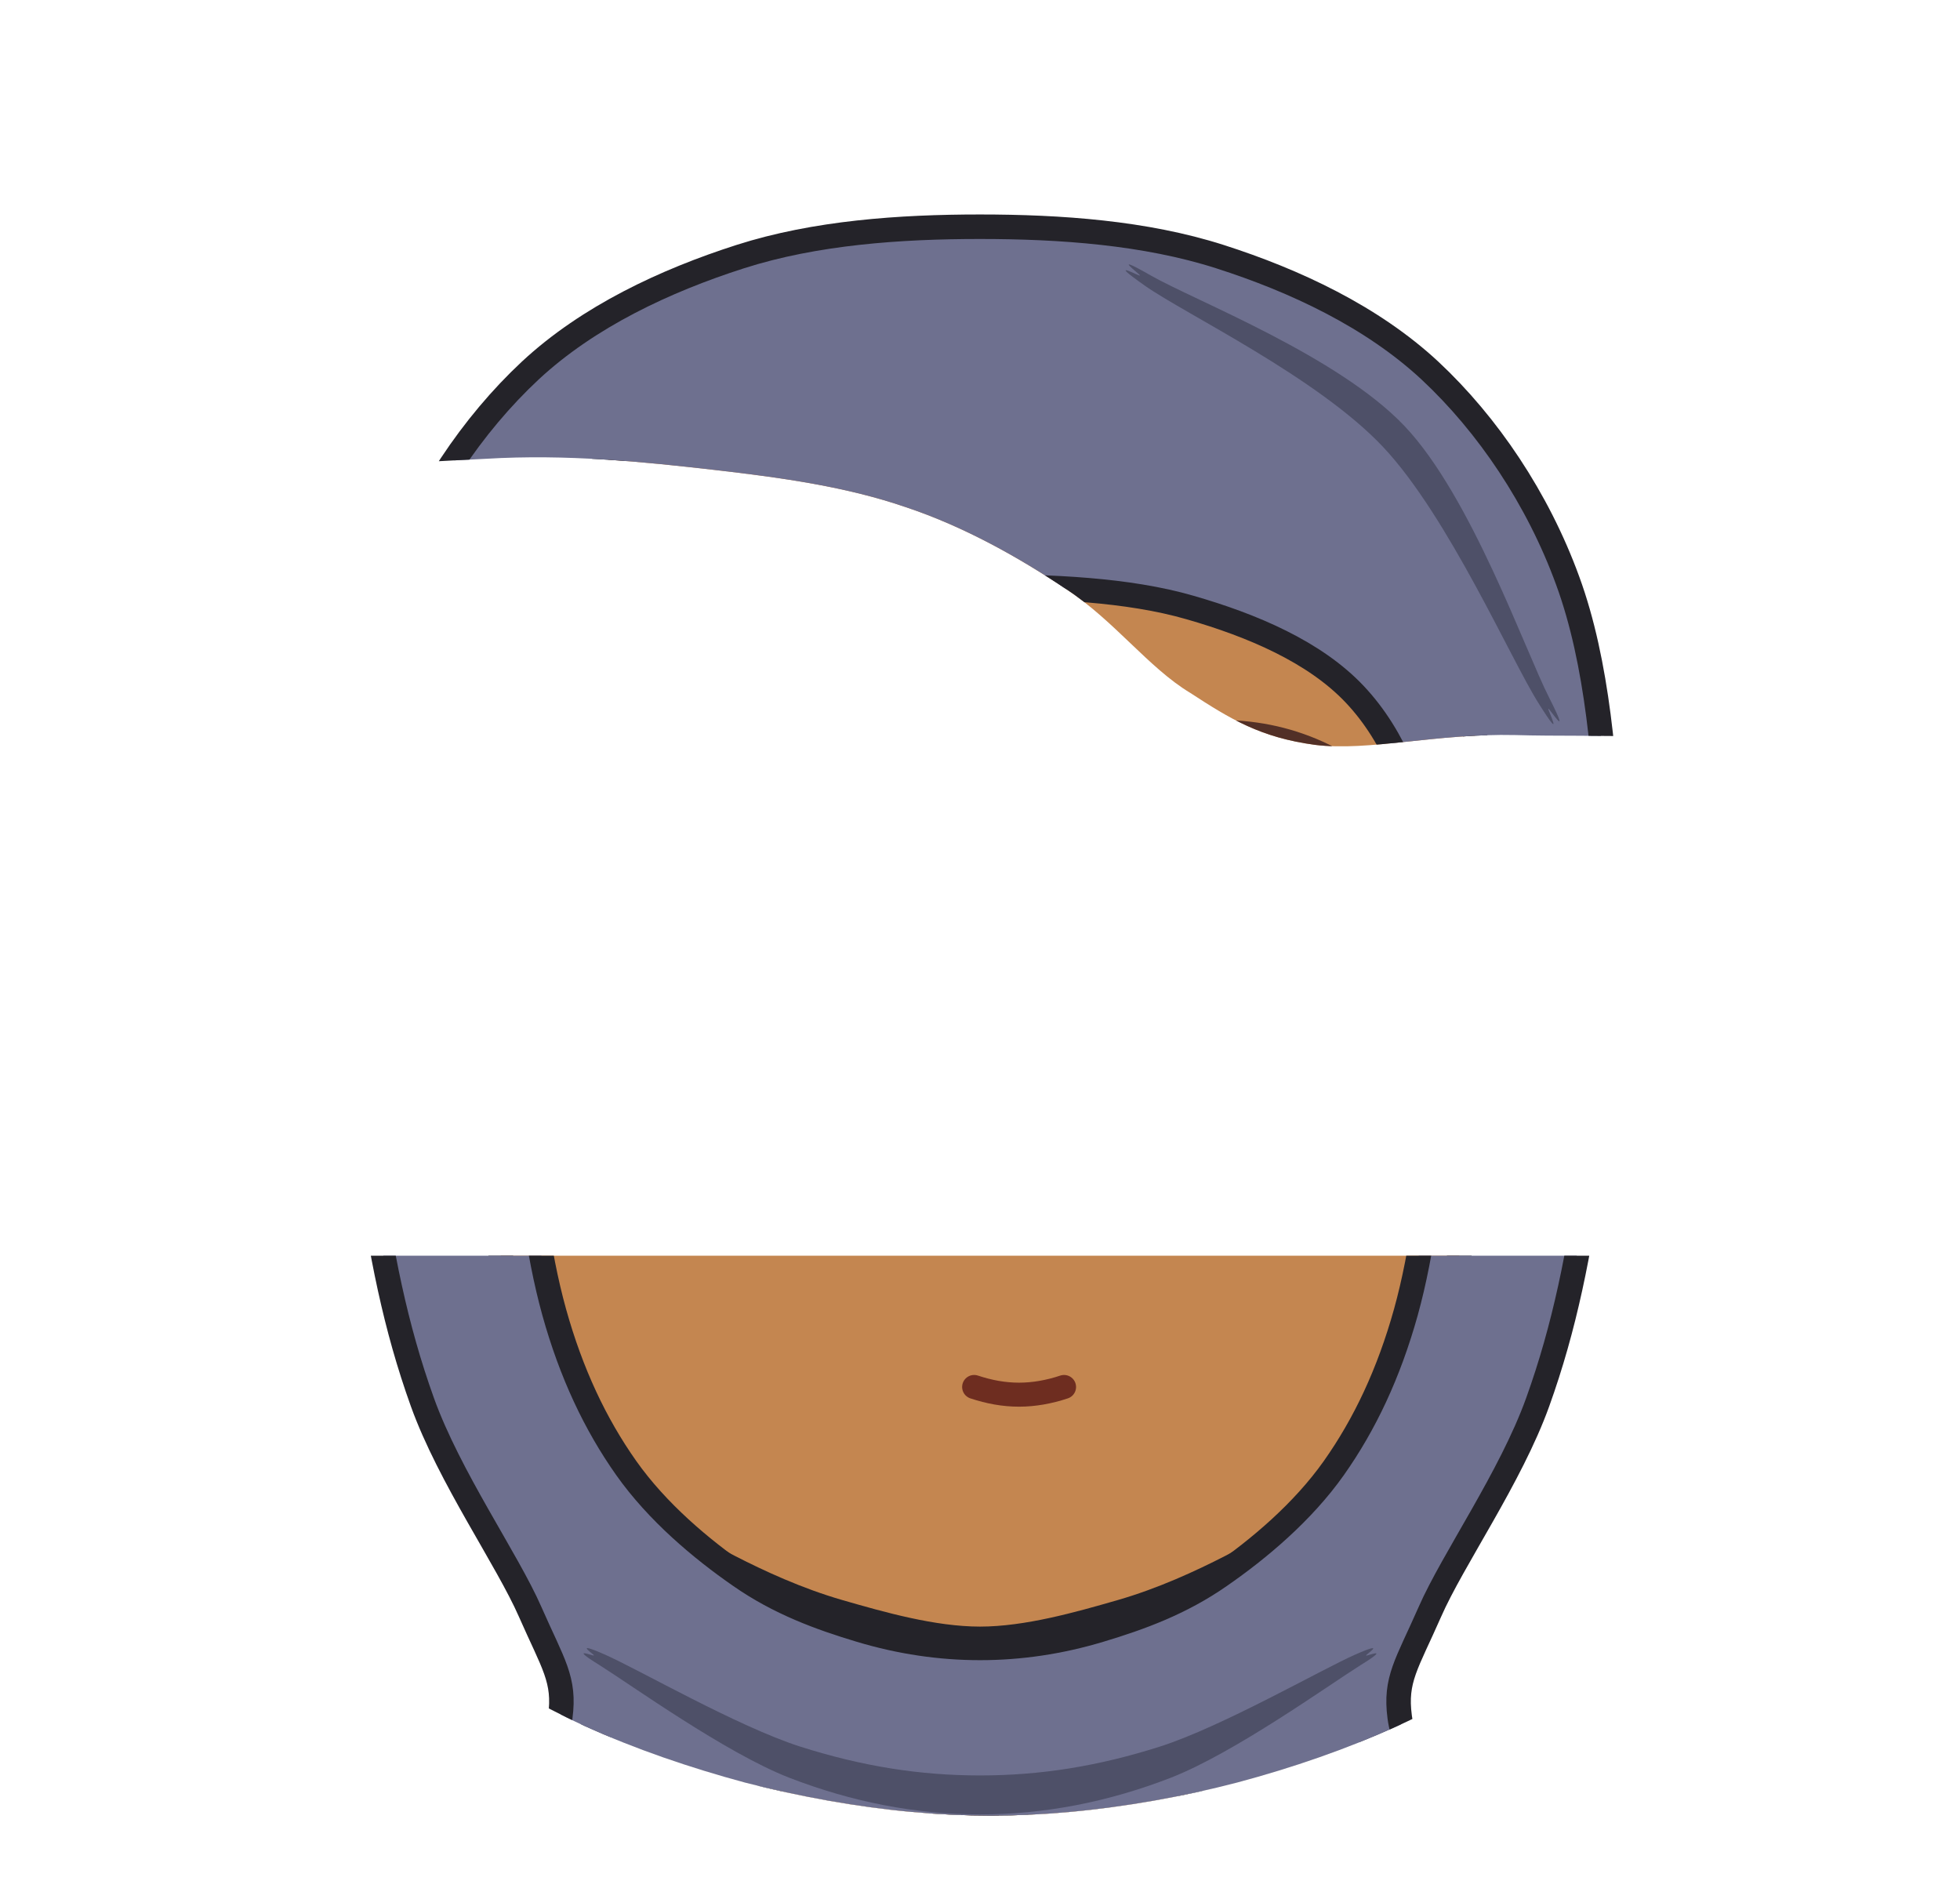
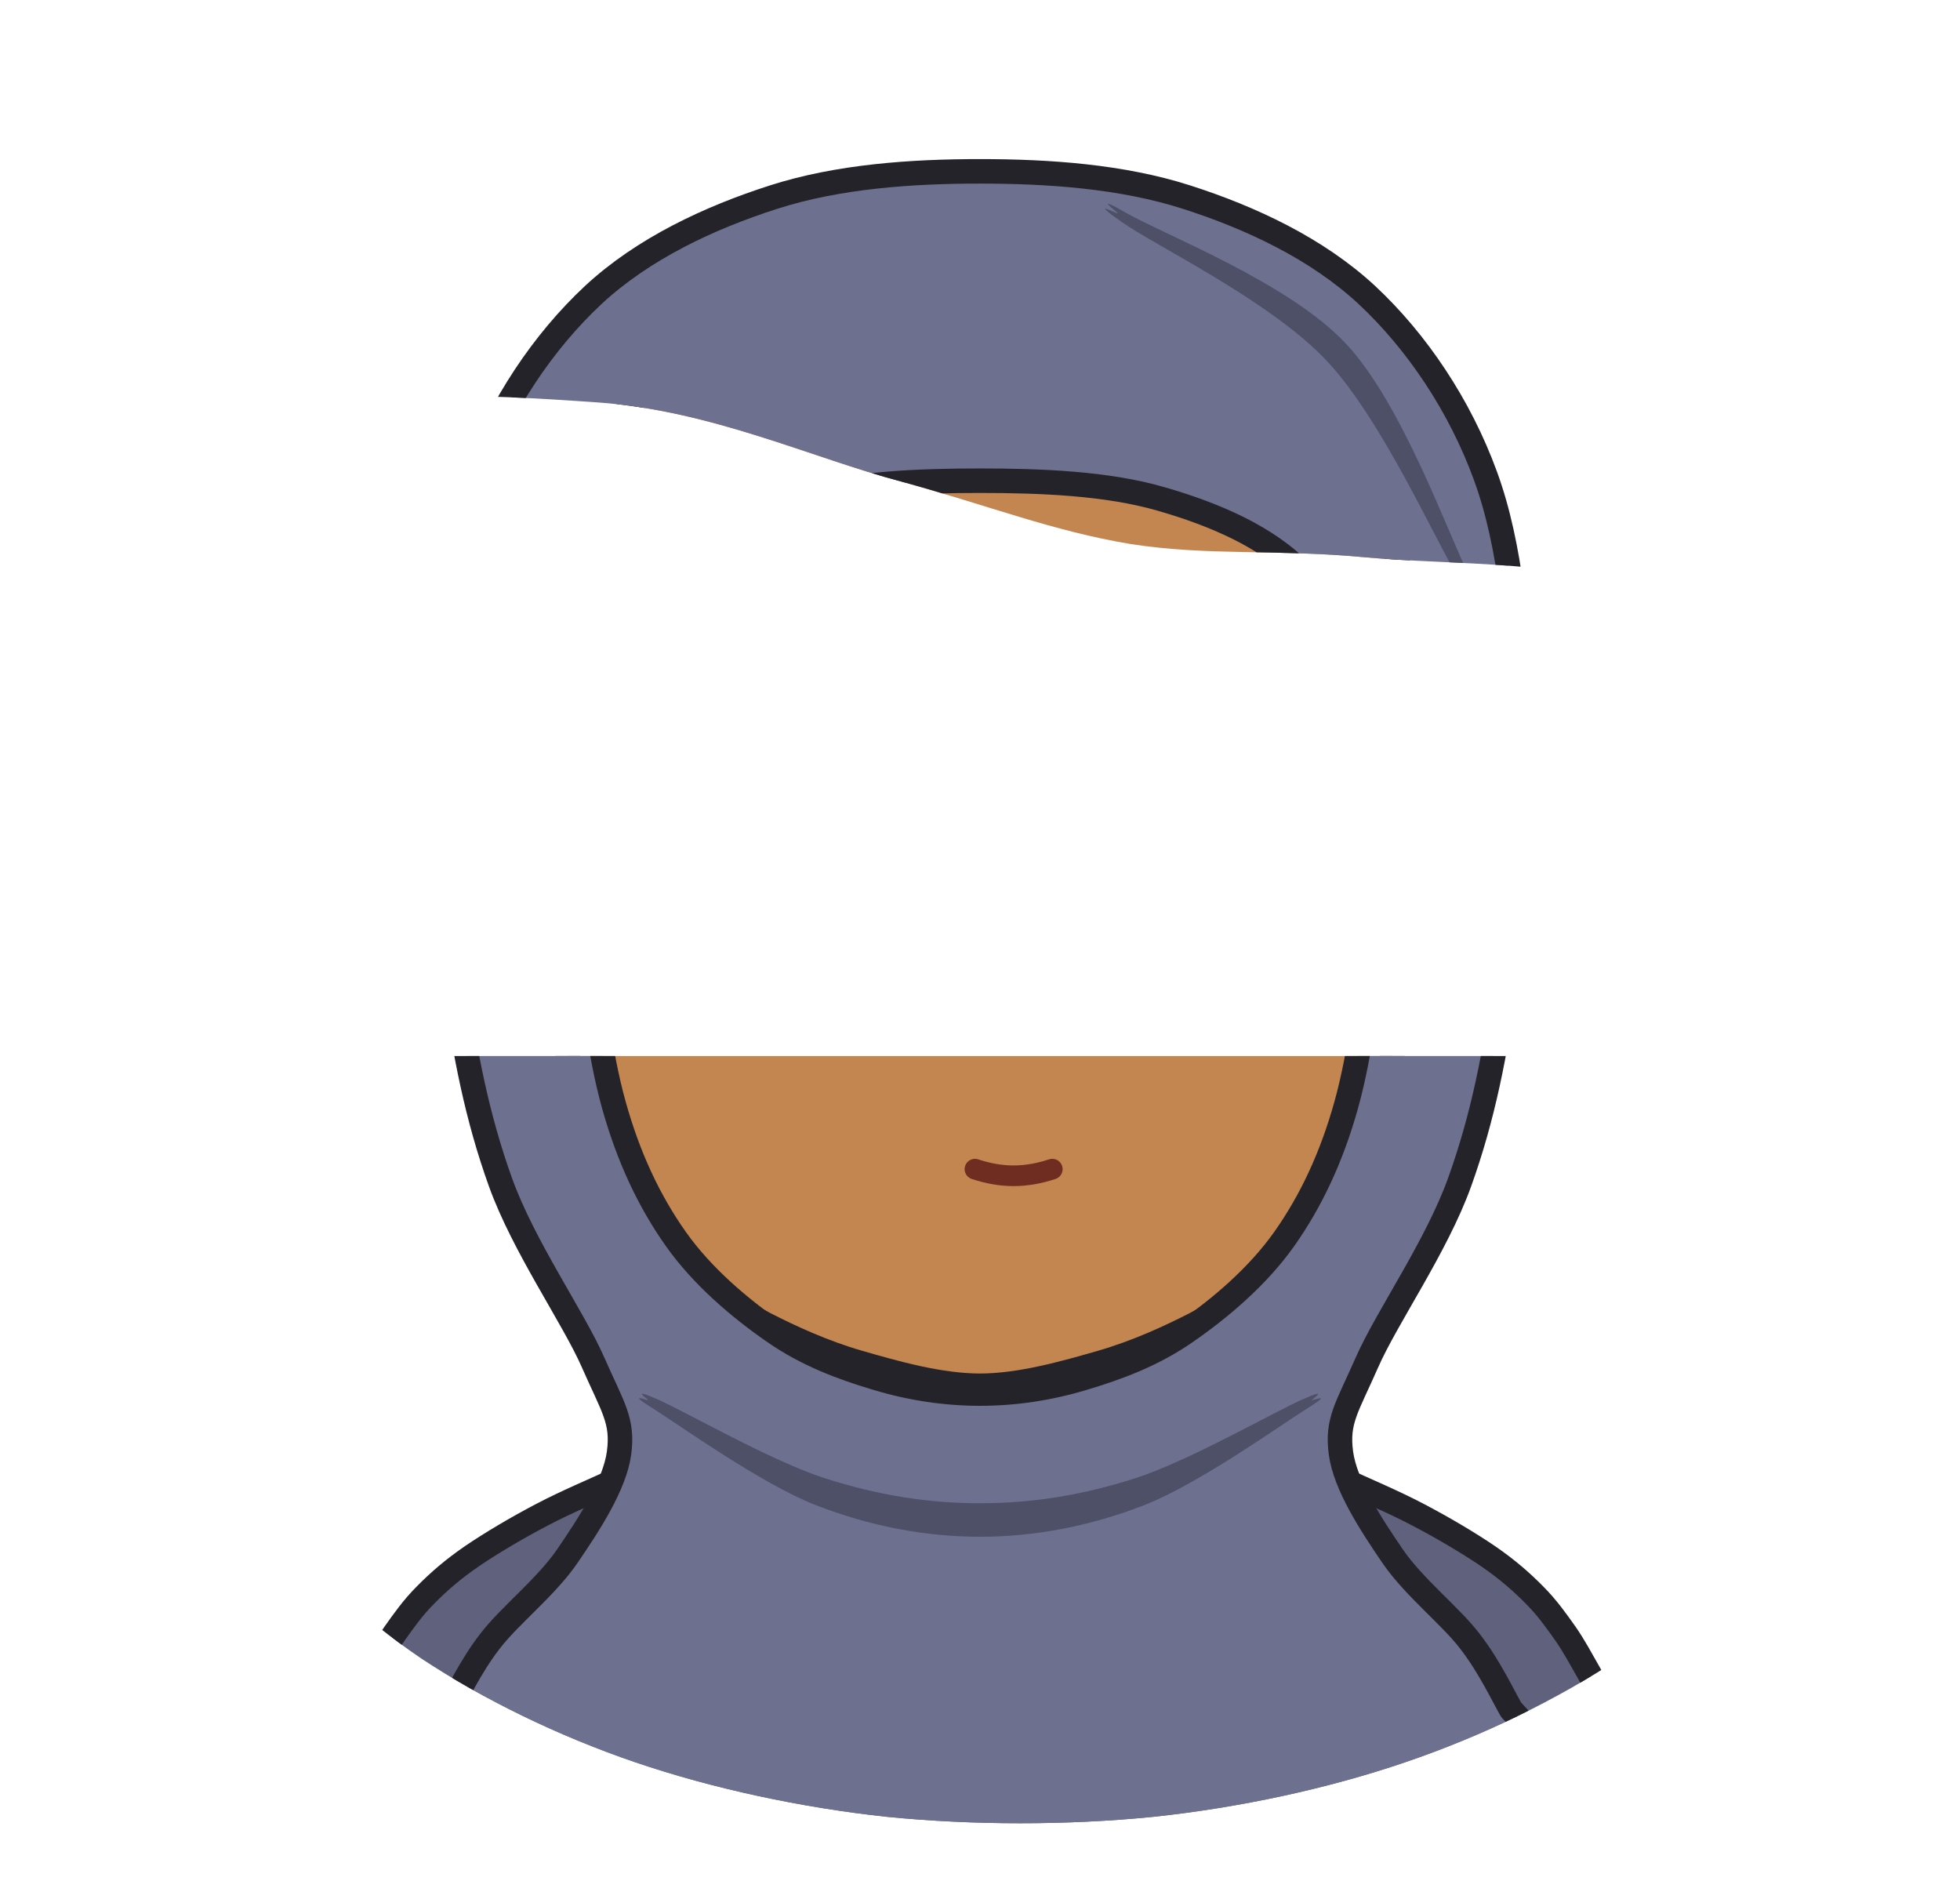
<svg xmlns="http://www.w3.org/2000/svg" viewBox="0 0 320 310" width="320" height="310">
  <defs>
-     <clipPath id="cd20b">
+     <clipPath id="cd21b">
      <rect x="-4000" y="-4000" width="9000" height="9000" />
    </clipPath>
-     <clipPath id="cd20cr">
-       <path d="M938.21 615.82C955.18 585.39 971.87 535.56 958.41 507.01C944.94 478.46 894.84 456.65 857.95 444.80C820.78 432.68 771.49 435.91 736.48 434.83C701.46 434.02 671.84 442.10 647.86 439.14C623.89 435.91 610.70 427.83 592.65 416.25C574.34 404.93 559.25 384.20 538.25 370.46C517.51 356.72 493.27 342.72 467.41 334.10C441.29 325.21 413.27 321.17 382.30 317.67C351.60 314.17 317.66 310.67 281.84 312.82C245.75 314.71 201.85 315.78 166.56 329.25C131.28 342.72 91.42 364.80 69.87 393.62C48.59 422.44 32.97 464.73 37.55 502.16C42.13 539.87 77.41 587.54 97.08 618.52C117.01 649.76 142.86 668.61 156.33 689.35C169.53 709.82 168.18 724.63 177.61 741.60C187.03 758.84 198.61 776.08 212.89 791.97C227.16 807.59 244.40 822.94 263.25 836.41C281.84 849.61 303.39 862.00 325.47 872.23C347.56 882.20 372.07 890.81 396.04 897.28C420.28 903.47 445.86 908.05 469.83 910.21C493.81 912.36 515.89 912.36 539.86 910.21C563.83 908.05 589.69 903.47 613.66 897.28C637.90 890.81 662.14 882.20 684.22 872.23C706.58 862.00 727.86 849.61 746.71 836.41C765.56 822.94 782.80 807.59 796.81 791.97C811.08 776.08 822.12 758.57 832.09 741.60C842.06 724.63 839.09 710.36 856.87 689.35C874.38 668.61 921.24 646.26 938.21 615.82Z" />
-       <path d="M-473.50 -700.97L1473.50 -700.97L1473.50 664.63L-473.50 664.63Z" />
+     <clipPath id="cd21cr">
+       <path d="M1044.80 682.24C1053.33 632.62 1034.06 557.73 1001.82 515.38C969.27 472.72 901.33 445.23 850.77 427.53C800.21 409.84 743.96 412.68 698.45 408.57C652.63 404.15 616.92 407.94 577.11 401.62C537.29 394.98 505.06 382.03 459.55 369.70C414.05 357.69 361.90 333.05 303.76 328.94C245.61 324.83 166.61 320.09 110.04 344.42C53.48 368.75 -14.46 419.63 -36.27 475.25C-58.07 531.18 -42.27 623.14 -20.78 679.39C0.39 735.96 65.17 777.04 91.08 814.01C116.68 850.67 113.52 873.74 134.06 900.28C154.60 926.83 182.09 952.74 213.38 973.91C244.98 994.77 283.22 1013.41 323.03 1027.00C362.85 1040.59 408.04 1050.39 452.28 1055.13C496.52 1059.55 544.87 1059.55 589.11 1055.13C633.36 1050.39 678.55 1040.59 718.36 1027.00C758.18 1013.41 796.42 994.77 828.02 973.91C859.30 952.74 886.80 926.83 907.34 900.28C927.88 873.74 927.88 850.35 950.63 814.01C973.70 777.67 1036.27 732.17 1044.80 682.24Z" />
+       <path d="M-631.98 -820.90L1631.98 -820.90L1631.98 664.50L-631.98 664.50Z" />
    </clipPath>
-     <clipPath id="cd20s">
-       <path d="M500 917.1L616.5 850.9C621.8 853.2 636.8 859.1 648.3 864.2C659.7 869.3 672.5 875.4 685.3 881.4C698.1 887.3 712.5 893.3 725 899.9C737.6 906.5 750.8 914.3 760.8 921.1C770.7 927.9 778 934.3 784.6 941C791.2 947.6 795.8 954.2 800.5 960.8C805.1 967.4 808.6 974.1 812.4 980.7C816.1 987.2 821.2 996.8 823 1000L177 1000C178.8 996.8 183.9 987.2 187.6 980.7C191.4 974.1 194.9 967.4 199.5 960.8C204.2 954.2 208.8 947.6 215.4 941C222 934.3 229.3 927.9 239.2 921.1C249.2 914.3 262.4 906.5 275 899.9C287.5 893.3 301.9 887.3 314.7 881.4C327.5 875.4 340.3 869.3 351.7 864.2C363.2 859.1 378.2 853.2 383.5 850.9L500 917.1Z" fill="#FAF5E9" stroke="#242329" stroke-width="10.82" stroke-linejoin="round" stroke-linecap="round" transform="translate(500 1014) scale(0.86) translate(-500 -1000)" />
-       <path d="M378.2 858.9C378.7 854.5 378.7 839.9 380.9 832.4C383.1 824.9 389.7 817 391.5 813.9C395 817 404.7 826.2 412.6 832.4C420.6 838.6 430.3 845.2 439.1 850.9C447.9 856.7 457.2 862 465.6 866.8C474 871.7 485.4 877.9 489.4 880.1C489.9 886.2 491.6 911 492.1 917.1C484.6 914 461.2 905.7 447.1 898.6C432.9 891.5 418.8 881.4 407.3 874.8C395.9 868.2 383.1 861.5 378.2 858.9ZM621.8 858.9C621.3 854.5 621.3 839.9 619.1 832.4C616.9 824.9 610.3 817 608.5 813.9C605 817 595.3 826.2 587.4 832.4C579.4 838.6 569.7 845.2 560.9 850.9C552.1 856.7 542.8 862 534.4 866.8C526 871.7 514.6 877.9 510.6 880.1C510.1 886.2 508.4 911 507.9 917.1C515.4 914 538.8 905.7 552.9 898.6C567.1 891.5 581.2 881.4 592.7 874.8C604.1 868.2 616.9 861.5 621.8 858.9Z" fill="#B7B3A9" transform="translate(500 1014) scale(0.86) translate(-500 -1000)" />
-       <path d="M492.1 911.8L507.9 911.8L507.9 1000L492.1 1000Z" fill="#B7B3A9" transform="translate(500 1014) scale(0.86) translate(-500 -1000)" />
+     <clipPath id="cd21s">
+       <path d="M500 917.1L616.5 850.9C621.8 853.2 636.8 859.1 648.3 864.2C659.7 869.3 672.5 875.4 685.3 881.4C698.1 887.3 712.5 893.3 725 899.9C737.6 906.5 750.8 914.3 760.8 921.1C770.7 927.9 778 934.3 784.6 941C791.2 947.6 795.8 954.2 800.5 960.8C805.1 967.4 808.6 974.1 812.4 980.7C816.1 987.2 821.2 996.8 823 1000C838 1030 872 1085 905 1200L95 1200C128 1085 162 1030 177 1000C178.8 996.8 183.9 987.2 187.6 980.7C191.4 974.1 194.9 967.4 199.5 960.8C204.2 954.2 208.8 947.6 215.4 941C222 934.3 229.3 927.9 239.2 921.1C249.2 914.3 262.4 906.5 275 899.9C287.5 893.3 301.9 887.3 314.7 881.4C327.5 875.4 340.3 869.3 351.7 864.2C363.2 859.1 378.2 853.2 383.5 850.9L500 917.1Z" fill="#5F617D" stroke="#242329" stroke-width="12.58" stroke-linejoin="round" stroke-linecap="round" transform="translate(500 1014) scale(0.86) translate(-500 -1000)" />
+       <path d="M378.2 858.9C378.7 854.5 378.7 839.9 380.9 832.4C383.1 824.9 389.7 817 391.5 813.9C395 817 404.7 826.2 412.6 832.4C420.6 838.6 430.3 845.2 439.1 850.9C447.9 856.7 457.2 862 465.6 866.8C474 871.7 485.4 877.9 489.4 880.1C489.9 886.2 491.6 911 492.1 917.1C484.6 914 461.2 905.7 447.1 898.6C432.9 891.5 418.8 881.4 407.3 874.8C395.9 868.2 383.1 861.5 378.2 858.9ZM621.8 858.9C621.3 854.5 621.3 839.9 619.1 832.4C616.9 824.9 610.3 817 608.5 813.9C605 817 595.3 826.2 587.4 832.4C579.4 838.6 569.7 845.2 560.9 850.9C552.1 856.7 542.8 862 534.4 866.8C526 871.7 514.6 877.9 510.6 880.1C510.1 886.2 508.4 911 507.9 917.1C515.4 914 538.8 905.7 552.9 898.6C567.1 891.5 581.2 881.4 592.7 874.8C604.1 868.2 616.9 861.5 621.8 858.9Z" fill="#43455B" transform="translate(500 1014) scale(0.86) translate(-500 -1000)" />
+       <path d="M492.1 911.8L507.9 911.8L507.9 1000L492.1 1000Z" fill="#43455B" transform="translate(500 1014) scale(0.86) translate(-500 -1000)" />
    </clipPath>
-     <clipPath id="cd20eL">
+     <clipPath id="cd21eL">
      <ellipse cx="385.5" cy="569" rx="59.6" ry="60.9" />
    </clipPath>
-     <clipPath id="cd20eR">
+     <clipPath id="cd21eR">
      <ellipse cx="614.5" cy="569" rx="59.6" ry="60.9" />
    </clipPath>
-     <filter id="cd20bl" x="-60%" y="-90%" width="220%" height="280%">
+     <filter id="cd21bl" x="-60%" y="-90%" width="220%" height="280%">
      <feGaussianBlur stdDeviation="15" />
    </filter>
-     <clipPath id="cd20eo">
+     <clipPath id="cd21eo">
      <path d="M-1000 -1000H2000V2000H-1000Z" />
    </clipPath>
-     <clipPath id="cd20ck">
+     <clipPath id="cd21ck">
      <ellipse cx="385.5" cy="561.1" rx="66.5" ry="65.2" />
      <ellipse cx="385.5" cy="569" rx="62.6" ry="63.9" />
      <ellipse cx="614.5" cy="561.1" rx="66.5" ry="65.2" />
      <ellipse cx="614.5" cy="569" rx="62.6" ry="63.9" />
    </clipPath>
-     <clipPath id="cd20pa" transform="scale(2.32558) translate(55 107)">
-       <path d="M322.0 187.0C328.3 175.7 334.5 157.3 329.5 146.7C324.5 136.2 306.0 128.1 292.4 123.7C278.6 119.2 260.4 120.4 247.4 120.0C234.5 119.7 223.5 122.7 214.7 121.6C205.8 120.4 200.9 117.4 194.3 113.1C187.5 109.0 181.9 101.3 174.1 96.2C166.5 91.1 157.5 86.0 147.9 82.8C138.3 79.5 127.9 78.0 116.5 76.7C105.1 75.4 92.6 74.1 79.3 74.9C66.0 75.6 49.7 76.0 36.7 81.0C23.6 86.0 8.9 94.1 0.9 104.8C-6.9 115.4 -12.7 131.1 -11.0 144.9C-9.3 158.9 3.7 176.5 11.0 187.9C18.4 199.5 27.9 206.5 32.9 214.1C37.8 221.7 37.3 227.2 40.8 233.5C44.3 239.8 48.5 246.2 53.8 252.1C59.1 257.9 65.5 263.5 72.5 268.5C79.3 273.4 87.3 278.0 95.5 281.8C103.6 285.5 112.7 288.6 121.6 291.0C130.5 293.3 140.0 295.0 148.8 295.8C157.7 296.6 165.9 296.6 174.7 295.8C183.6 295.0 193.2 293.3 202.0 291.0C211.0 288.6 220.0 285.5 228.1 281.8C236.4 278.0 244.3 273.4 251.2 268.5C258.2 263.5 264.6 257.9 269.8 252.1C275.0 246.2 279.1 239.7 282.8 233.5C286.5 227.2 285.4 221.9 292.0 214.1C298.4 206.5 315.8 198.2 322.0 187.0Z" />
-       <path d="M-200 -300L520 -300L520 205L-200 205Z" />
+     <clipPath id="cd21pa" transform="scale(2.70416) translate(24.9 95.88)">
+       <path d="M333.3 178.0C336.0 162.3 329.8 138.4 319.6 125.0C309.2 111.4 287.6 102.7 271.6 97.0C255.5 91.4 237.6 92.3 223.1 91.0C208.5 89.6 197.2 90.8 184.5 88.8C171.9 86.7 161.6 82.6 147.1 78.6C132.7 74.8 116.1 67.0 97.6 65.7C79.1 64.4 54.0 62.9 36.0 70.6C18.0 78.3 -3.6 94.5 -10.5 112.2C-17.5 130.0 -12.5 159.2 -5.6 177.1C1.1 195.1 21.7 208.2 30.0 219.9C38.1 231.6 37.1 238.9 43.6 247.4C50.2 255.8 58.9 264.1 68.8 270.8C78.9 277.4 91.1 283.4 103.7 287.7C116.4 292.0 130.8 295.1 144.8 296.6C158.9 298.0 174.3 298.0 188.3 296.6C202.4 295.1 216.8 292.0 229.4 287.7C242.1 283.4 254.3 277.4 264.3 270.8C274.3 264.1 283.0 255.8 289.5 247.4C296.1 238.9 296.1 231.5 303.3 219.9C310.6 208.4 330.5 193.9 333.3 178.0Z" />
+       <path d="M-200 -300L520 -300L520 172.4L-200 172.4Z" />
    </clipPath>
  </defs>
-   <g transform="translate(-55 -107) scale(0.43)" clip-path="url(#cd20pa)">
-     <g clip-path="url(#cd20b)">
+   <g transform="translate(-24.9 -95.88) scale(0.3698)" clip-path="url(#cd21pa)">
+     <g clip-path="url(#cd21b)">
      <g transform="translate(500 1014) scale(0.86) translate(-500 -1000)">
-         <g clip-path="url(#cd20cr)">
+         <g clip-path="url(#cd21cr)">
          <g transform="translate(0 0.06)">
-             <path d="M500 800.6C525.6 800.6 558.7 802.4 576.8 804.6C594.9 806.8 601.5 805.3 608.5 813.9C615.6 822.5 619.6 843.4 619.1 856.2C618.7 869 625.8 880.5 605.9 890.7C586 900.8 535.3 917.1 500 917.1C464.7 917.1 414 900.8 394.1 890.7C374.2 880.5 381.3 869 380.9 856.2C380.4 843.4 384.4 822.5 391.5 813.9C398.5 805.3 405.1 806.8 423.2 804.6C441.3 802.4 474.4 800.6 500 800.6Z" fill="#B7B3A9" />
+             <path d="M500 800.6C525.6 800.6 558.7 802.4 576.8 804.6C594.9 806.8 601.5 805.3 608.5 813.9C615.6 822.5 619.6 843.4 619.1 856.2C618.7 869 625.8 880.5 605.9 890.7C586 900.8 535.3 917.1 500 917.1C464.7 917.1 414 900.8 394.1 890.7C374.2 880.5 381.3 869 380.9 856.2C380.4 843.4 384.4 822.5 391.5 813.9C398.5 805.3 405.1 806.8 423.2 804.6C441.3 802.4 474.4 800.6 500 800.6Z" fill="#43455B" stroke="#242329" stroke-width="12.58" stroke-linejoin="round" stroke-linecap="round" />
          </g>
        </g>
-         <g clip-path="url(#cd20cr)">
+         <g clip-path="url(#cd21cr)">
          <g transform="translate(0 0.06)">
-             <path d="M407.3 768.9L407.3 935.7Q407.3 967.4 439.1 967.4L560.9 967.4Q592.7 967.4 592.7 935.7L592.7 768.9Z" fill="#C48650" stroke="#242329" stroke-width="10.82" stroke-linejoin="round" stroke-linecap="round" />
-             <ellipse cx="500" cy="811.2" rx="92.7" ry="60.9" fill="#905F34" />
+             <path d="M407.3 768.9L407.3 935.7Q407.3 967.4 439.1 967.4L560.9 967.4Q592.7 967.4 592.7 935.7L592.7 768.9Z" fill="#C48650" stroke="#242329" stroke-width="12.58" stroke-linejoin="round" stroke-linecap="round" />
+             <defs>
+               <radialGradient id="cd21ns" gradientUnits="userSpaceOnUse" cx="0" cy="0" r="1" gradientTransform="translate(500 815) scale(170 58)">
+                 <stop offset="0" stop-color="#764e2b" stop-opacity="1" />
+                 <stop offset="0.6" stop-color="#764e2b" stop-opacity="1" />
+                 <stop offset="0.97" stop-color="#764e2b" stop-opacity="0" />
+               </radialGradient>
+             </defs>
+             <rect x="412.6" y="768.9" width="174.8" height="166" fill="url(#cd21ns)" />
          </g>
        </g>
        <g transform="matrix(1 0.0001 -0.0001 1 0.08335 0.01754)">
-           <path d="M500 255.3C526.5 255.3 554.7 258.6 579.4 265.9C604.1 273.2 628.8 284 648.3 299C667.7 314 684.4 334.9 695.9 355.9C707.4 376.8 712.9 400 717.1 424.7C721.3 449.4 720.8 475.5 721.1 504.1C721.3 532.8 720 570.3 718.4 596.8C716.9 623.3 714.2 645.3 711.8 663C709.4 680.6 708.9 689.5 703.8 702.7C698.8 715.9 688.2 732.5 681.3 742.4C674.5 752.3 669.8 755.6 662.8 762.3C655.9 768.9 648.4 775.5 639.7 782.1C630.9 788.7 623.4 795.4 610.5 802C597.6 808.6 580.6 816.5 562.2 821.8C543.8 827.1 520.7 833.7 500 833.7C479.3 833.7 456.2 827.1 437.8 821.8C419.4 816.5 402.4 808.6 389.5 802C376.6 795.4 369.1 788.7 360.3 782.1C351.6 775.5 344.1 768.9 337.2 762.3C330.2 755.6 325.5 752.3 318.7 742.4C311.8 732.5 301.2 715.9 296.2 702.7C291.1 689.5 290.6 680.6 288.2 663C285.8 645.3 283.1 623.3 281.6 596.8C280 570.3 278.7 532.8 278.9 504.1C279.2 475.5 278.7 449.4 282.9 424.7C287.1 400 292.6 376.8 304.1 355.9C315.6 334.9 332.3 314 351.7 299C371.2 284 395.9 273.2 420.6 265.9C445.3 258.6 473.5 255.3 500 255.3Z" fill="#C48650" data-sk="1" stroke="#242329" stroke-width="10.82" stroke-linejoin="round" stroke-linecap="round" />
+           <path d="M500 255.3C526.5 255.3 554.7 258.6 579.4 265.9C604.1 273.2 628.8 284 648.3 299C667.7 314 684.4 334.9 695.9 355.9C707.4 376.8 712.9 400 717.1 424.7C721.3 449.4 720.8 475.5 721.1 504.1C721.3 532.8 720 570.3 718.4 596.8C716.9 623.3 714.2 645.3 711.8 663C709.4 680.6 708.9 689.5 703.8 702.7C698.8 715.9 688.2 732.5 681.3 742.4C674.5 752.3 669.8 755.6 662.8 762.3C655.9 768.9 648.4 775.5 639.7 782.1C630.9 788.7 623.4 795.4 610.5 802C597.6 808.6 580.6 816.5 562.2 821.8C543.8 827.1 520.7 833.7 500 833.7C479.3 833.7 456.2 827.1 437.8 821.8C419.4 816.5 402.4 808.6 389.5 802C376.6 795.4 369.1 788.7 360.3 782.1C351.6 775.5 344.1 768.9 337.2 762.3C330.2 755.6 325.5 752.3 318.7 742.4C311.8 732.5 301.2 715.9 296.2 702.7C291.1 689.5 290.6 680.6 288.2 663C285.8 645.3 283.1 623.3 281.6 596.8C280 570.3 278.7 532.8 278.9 504.1C279.2 475.5 278.7 449.4 282.9 424.7C287.1 400 292.6 376.8 304.1 355.9C315.6 334.9 332.3 314 351.7 299C371.2 284 395.9 273.2 420.6 265.9C445.3 258.6 473.5 255.3 500 255.3Z" fill="#C48650" data-sk="1" stroke="#242329" stroke-width="12.58" stroke-linejoin="round" stroke-linecap="round" />
        </g>
-         <g clip-path="url(#cd20cr)">
+         <g clip-path="url(#cd21cr)">
          <g transform="translate(0 0.13)">
-             <path d="M500 917.1L616.5 850.9C621.8 853.2 636.8 859.1 648.3 864.2C659.7 869.3 672.5 875.4 685.3 881.4C698.1 887.3 712.5 893.3 725 899.9C737.6 906.5 750.8 914.3 760.8 921.1C770.7 927.9 778 934.3 784.6 941C791.2 947.6 795.8 954.2 800.5 960.8C805.1 967.4 808.6 974.1 812.4 980.7C816.1 987.2 821.2 996.8 823 1000L177 1000C178.8 996.8 183.9 987.2 187.6 980.7C191.4 974.1 194.9 967.4 199.5 960.8C204.2 954.2 208.8 947.6 215.4 941C222 934.3 229.3 927.9 239.2 921.1C249.2 914.3 262.4 906.5 275 899.9C287.5 893.3 301.9 887.3 314.7 881.4C327.5 875.4 340.3 869.3 351.7 864.2C363.2 859.1 378.2 853.2 383.5 850.9L500 917.1Z" fill="#FAF5E9" stroke="#242329" stroke-width="10.82" stroke-linejoin="round" stroke-linecap="round" />
-             <path d="M378.2 858.9C378.7 854.5 378.7 839.9 380.9 832.4C383.1 824.9 389.7 817 391.5 813.9C395 817 404.7 826.2 412.6 832.4C420.6 838.6 430.3 845.2 439.1 850.9C447.9 856.7 457.2 862 465.6 866.8C474 871.7 485.4 877.9 489.4 880.1C489.9 886.2 491.6 911 492.1 917.1C484.6 914 461.2 905.7 447.1 898.6C432.9 891.5 418.8 881.4 407.3 874.8C395.9 868.2 383.1 861.5 378.2 858.9ZM621.8 858.9C621.3 854.5 621.3 839.9 619.1 832.4C616.9 824.9 610.3 817 608.5 813.9C605 817 595.3 826.2 587.4 832.4C579.4 838.6 569.7 845.2 560.9 850.9C552.1 856.7 542.8 862 534.4 866.8C526 871.7 514.6 877.9 510.6 880.1C510.1 886.2 508.4 911 507.9 917.1C515.4 914 538.8 905.7 552.9 898.6C567.1 891.5 581.2 881.4 592.7 874.8C604.1 868.2 616.9 861.5 621.8 858.9Z" fill="#B7B3A9" />
-             <path d="M492.1 911.8L507.9 911.8L507.9 1000L492.1 1000Z" fill="#B7B3A9" />
+             <path d="M500 917.1L616.5 850.9C621.8 853.2 636.8 859.1 648.3 864.2C659.7 869.3 672.5 875.4 685.3 881.4C698.1 887.3 712.5 893.3 725 899.9C737.6 906.5 750.8 914.3 760.8 921.1C770.7 927.9 778 934.3 784.6 941C791.2 947.6 795.8 954.2 800.5 960.8C805.1 967.4 808.6 974.1 812.4 980.7C816.1 987.2 821.2 996.8 823 1000C838 1030 872 1085 905 1200L95 1200C128 1085 162 1030 177 1000C178.8 996.8 183.9 987.2 187.6 980.7C191.4 974.1 194.9 967.4 199.5 960.8C204.2 954.2 208.8 947.6 215.4 941C222 934.3 229.3 927.9 239.2 921.1C249.2 914.3 262.4 906.5 275 899.9C287.5 893.3 301.9 887.3 314.7 881.4C327.5 875.4 340.3 869.3 351.7 864.2C363.2 859.1 378.2 853.2 383.5 850.9L500 917.1Z" fill="#5F617D" stroke="#242329" stroke-width="12.58" stroke-linejoin="round" stroke-linecap="round" />
+             <path d="M378.2 858.9C378.7 854.5 378.7 839.9 380.9 832.4C383.1 824.9 389.7 817 391.5 813.9C395 817 404.7 826.2 412.6 832.4C420.6 838.6 430.3 845.2 439.1 850.9C447.9 856.7 457.2 862 465.6 866.8C474 871.7 485.4 877.9 489.4 880.1C489.9 886.2 491.6 911 492.1 917.1C484.6 914 461.2 905.7 447.1 898.6C432.9 891.5 418.8 881.4 407.3 874.8C395.9 868.2 383.1 861.5 378.2 858.9ZM621.8 858.9C621.3 854.5 621.3 839.9 619.1 832.4C616.9 824.9 610.3 817 608.5 813.9C605 817 595.3 826.2 587.4 832.4C579.4 838.6 569.7 845.2 560.9 850.9C552.1 856.7 542.8 862 534.4 866.8C526 871.7 514.6 877.9 510.6 880.1C510.1 886.2 508.4 911 507.9 917.1C515.4 914 538.8 905.7 552.9 898.6C567.1 891.5 581.2 881.4 592.7 874.8C604.1 868.2 616.9 861.5 621.8 858.9Z" fill="#43455B" />
+             <path d="M492.1 911.8L507.9 911.8L507.9 1000L492.1 1000Z" fill="#43455B" />
          </g>
        </g>
        <g transform="matrix(1 0.0001 -0.0001 1 0.08335 0.01754)">
-           <g filter="url(#cd20bl)">
+           <g filter="url(#cd21bl)">
            <ellipse cx="330.6" cy="668.3" rx="35.7" ry="19.9" fill="#D07548" opacity="0.000" transform="matrix(0.4 0 0 0.4 198.36 400.98)" />
          </g>
-           <g filter="url(#cd20bl)">
+           <g filter="url(#cd21bl)">
            <ellipse cx="669.4" cy="668.3" rx="35.7" ry="19.9" fill="#D07548" opacity="0.000" transform="matrix(0.4 0 0 0.4 401.64 400.98)" />
          </g>
        </g>
        <g transform="matrix(1 0.0001 -0.0001 1 0.08335 0.01754)">
-           <g clip-path="url(#cd20eo)" display="inline">
+           <g clip-path="url(#cd21eo)" display="inline">
            <g>
              <ellipse cx="385.5" cy="561.1" rx="63.5" ry="62.2" fill="#523027" />
              <ellipse cx="385.5" cy="569" rx="59.6" ry="60.9" fill="#FDFCFA" />
-               <g clip-path="url(#cd20eL)">
+               <g clip-path="url(#cd21eL)">
                <g transform="translate(0.00 0.00)">
                  <ellipse cx="397.4" cy="573.6" rx="38.4" ry="44.3" fill="#050404" />
                  <circle cx="381.5" cy="552.5" r="11.3" fill="#FDFCFA" />
                  <circle cx="416.6" cy="590.8" r="5.8" fill="#FDFCFA" />
                </g>
              </g>
            </g>
            <g>
              <ellipse cx="614.5" cy="561.1" rx="63.5" ry="62.2" fill="#523027" />
              <ellipse cx="614.5" cy="569" rx="59.6" ry="60.9" fill="#FDFCFA" />
-               <g clip-path="url(#cd20eR)">
+               <g clip-path="url(#cd21eR)">
                <g transform="translate(0.00 0.00)">
                  <ellipse cx="602.6" cy="573.6" rx="38.4" ry="44.3" fill="#050404" />
                  <circle cx="586.7" cy="552.5" r="11.3" fill="#FDFCFA" />
                  <circle cx="621.8" cy="590.8" r="5.8" fill="#FDFCFA" />
                </g>
              </g>
            </g>
          </g>
-           <g clip-path="url(#cd20ck)">
+           <g clip-path="url(#cd21ck)">
            <g>
              <path d="M312.7 618C312.7 669.6 458.3 669.6 458.3 618Q385.5 596.8 312.7 618ZM541.7 618C541.7 669.6 687.3 669.6 687.3 618Q614.5 596.8 541.7 618Z" fill="#C48650" display="none" />
            </g>
          </g>
          <path fill="none" stroke="#523027" stroke-linecap="round" stroke-linejoin="round" display="none" />
          <path fill="none" stroke="#523027" stroke-width="30.4" stroke-linecap="round" stroke-linejoin="round" d="M341.2 475.0Q376.9 449.9 424.5 460.5M658.8 459.1Q623.1 435.3 575.5 447.2" transform="translate(0 0.00)" />
          <g>
            <path d="M480.1 587.5C464.3 604.7 456.3 631.2 468.2 645.8C478.8 657.7 505.3 656.4 522.5 645.8" fill="none" stroke="#905F34" stroke-width="11.9" stroke-linecap="round" stroke-linejoin="round" />
          </g>
          <path fill="#6E2D20" stroke="#6E2D20" stroke-linejoin="round" stroke-linecap="round" d="M497.4 722.5C504.0 724.7 510.6 725.9 517.2 725.9C523.8 725.9 530.5 724.7 537.1 722.5C530.5 724.7 523.8 725.9 517.2 725.9C510.6 725.9 504.0 724.7 497.4 722.5Z" stroke-width="10.60" />
          <path fill="#FDFCFA" display="none" />
          <g>
            <path d="M469.6 731.4Q500 714.2 530.4 731.4Q500 745.1 469.6 731.4Z" fill="#D9604A" display="none" />
          </g>
        </g>
        <g transform="matrix(1 0.0001 -0.0001 1 0.08335 0.01754)">
-           <path d="M772.7 1000C681.8 1000 318.2 1000 227.3 1000C230.8 994.1 238.3 977.9 248.5 964.8C258.6 951.6 277.2 937.2 288.2 921.1C299.2 905 312.5 884.7 314.7 868.2C316.9 851.6 311.6 845 301.4 821.8C291.3 798.7 265.7 762.3 253.8 729.2C241.9 696.1 235.3 663 230 623.3C224.7 583.6 220.3 533.7 222 490.9C223.8 448.1 227.3 402.7 240.6 366.5C253.8 330.3 275.9 297.6 301.4 273.8C327 250 361 234.1 394.1 223.5C427.2 212.9 464.7 210.3 500 210.3C535.3 210.3 572.8 212.9 605.9 223.5C639 234.1 673 250 698.6 273.8C724.1 297.6 746.2 330.3 759.4 366.5C772.7 402.7 776.2 448.1 778 490.9C779.7 533.7 775.3 583.6 770 623.3C764.7 663 758.1 696.1 746.2 729.2C734.3 762.3 708.7 798.7 698.6 821.8C688.4 845 683.1 851.6 685.3 868.2C687.5 884.7 700.8 905 711.8 921.1C722.8 937.2 741.4 951.6 751.5 964.8C761.7 977.9 769.2 994.1 772.7 1000ZM500 369.1C530.9 369.1 565.1 370.4 592.7 378.4C620.2 386.3 647.8 398 665.5 416.8C683.1 435.5 692.6 460.9 698.6 490.9C704.5 520.9 703 563.7 701.2 596.8C699.4 629.9 695.5 662.5 688 689.5C680.5 716.4 669.9 738.9 656.2 758.3C642.5 777.7 623.1 794 605.9 805.9C588.7 817.9 570.6 824.5 552.9 829.8C535.3 835.1 517.6 837.7 500 837.7C482.4 837.7 464.7 835.1 447.1 829.8C429.4 824.5 411.3 817.9 394.1 805.9C376.9 794 357.5 777.7 343.8 758.3C330.1 738.9 319.5 716.4 312 689.5C304.5 662.5 300.6 629.9 298.8 596.8C297 563.7 295.5 520.9 301.4 490.9C307.4 460.9 316.9 435.5 334.5 416.8C352.2 398 379.8 386.3 407.3 378.4C434.9 370.4 469.1 369.1 500 369.1Z" fill="#6E708F" fill-rule="evenodd" stroke="#242329" stroke-width="10.82" stroke-linejoin="round" stroke-linecap="round" />
+           <path d="M772.7 1000L910 1150C760 1178 240 1178 90 1150L227.3 1000C230.8 994.1 238.3 977.9 248.5 964.8C258.6 951.6 277.2 937.2 288.2 921.1C299.2 905 312.5 884.7 314.7 868.2C316.9 851.6 311.6 845 301.4 821.8C291.3 798.7 265.7 762.3 253.8 729.2C241.9 696.1 235.3 663 230 623.3C224.7 583.6 220.3 533.7 222 490.9C223.8 448.1 227.3 402.7 240.6 366.5C253.8 330.3 275.9 297.6 301.4 273.8C327 250 361 234.1 394.1 223.5C427.2 212.9 464.7 210.3 500 210.3C535.3 210.3 572.8 212.9 605.9 223.5C639 234.1 673 250 698.6 273.8C724.1 297.6 746.2 330.3 759.4 366.5C772.7 402.7 776.2 448.1 778 490.9C779.7 533.7 775.3 583.6 770 623.3C764.7 663 758.1 696.1 746.2 729.2C734.3 762.3 708.7 798.7 698.6 821.8C688.4 845 683.1 851.6 685.3 868.2C687.5 884.7 700.8 905 711.8 921.1C722.8 937.2 741.4 951.6 751.5 964.8C761.7 977.9 769.2 994.1 772.7 1000ZM500 369.1C530.9 369.1 565.1 370.4 592.7 378.4C620.2 386.3 647.8 398 665.5 416.8C683.1 435.5 692.6 460.9 698.6 490.9C704.5 520.9 703 563.7 701.2 596.8C699.4 629.9 695.5 662.5 688 689.5C680.5 716.4 669.9 738.9 656.2 758.3C642.5 777.7 623.1 794 605.9 805.9C588.7 817.9 570.6 824.5 552.9 829.8C535.3 835.1 517.6 837.7 500 837.7C482.4 837.7 464.7 835.1 447.1 829.8C429.4 824.5 411.3 817.9 394.1 805.9C376.9 794 357.5 777.7 343.8 758.3C330.1 738.9 319.5 716.4 312 689.5C304.5 662.5 300.6 629.9 298.8 596.8C297 563.7 295.5 520.9 301.4 490.9C307.4 460.9 316.9 435.5 334.5 416.8C352.2 398 379.8 386.3 407.3 378.4C434.9 370.4 469.1 369.1 500 369.1Z" fill="#6E708F" fill-rule="evenodd" stroke="#242329" stroke-width="12.58" stroke-linejoin="round" stroke-linecap="round" />
          <path d="M329.5 841C329.9 841.7 317.6 836.4 332 845.3C346.3 854.3 387.5 883.9 415.5 894.9C443.5 905.8 471.8 911.2 500 911.2C528.2 911.2 556.5 905.8 584.5 894.9C612.5 883.9 653.7 854.3 668 845.3C682.4 836.4 670.1 841.7 670.5 841C669.7 841 680.7 834 665.5 840.7C650.4 847.4 607.2 872.3 579.6 881.2C552 890 526.5 894 500 894C473.5 894 448 890 420.4 881.2C392.8 872.3 349.6 847.4 334.5 840.7C319.3 834 330.3 841 329.5 841ZM570.5 231.8C570.9 232.6 554.8 223.7 572.7 236.3C590.6 248.9 648.9 276.7 677.9 307.5C706.8 338.2 734.4 401.5 746.6 420.7C758.7 440 750.2 422.7 750.9 423.1C751 422.3 761.7 438.9 751.2 418.1C740.6 397.3 716.8 329.4 687.5 298.4C658.2 267.4 595 243 575.5 231.9C556.1 220.8 571.4 231.8 570.5 231.8Z" fill="#4E5068" />
        </g>
      </g>
    </g>
-     <g clip-path="url(#cd20b)">
+     <g clip-path="url(#cd21b)">
      <g transform="translate(0 0.00)" />
    </g>
  </g>
</svg>
